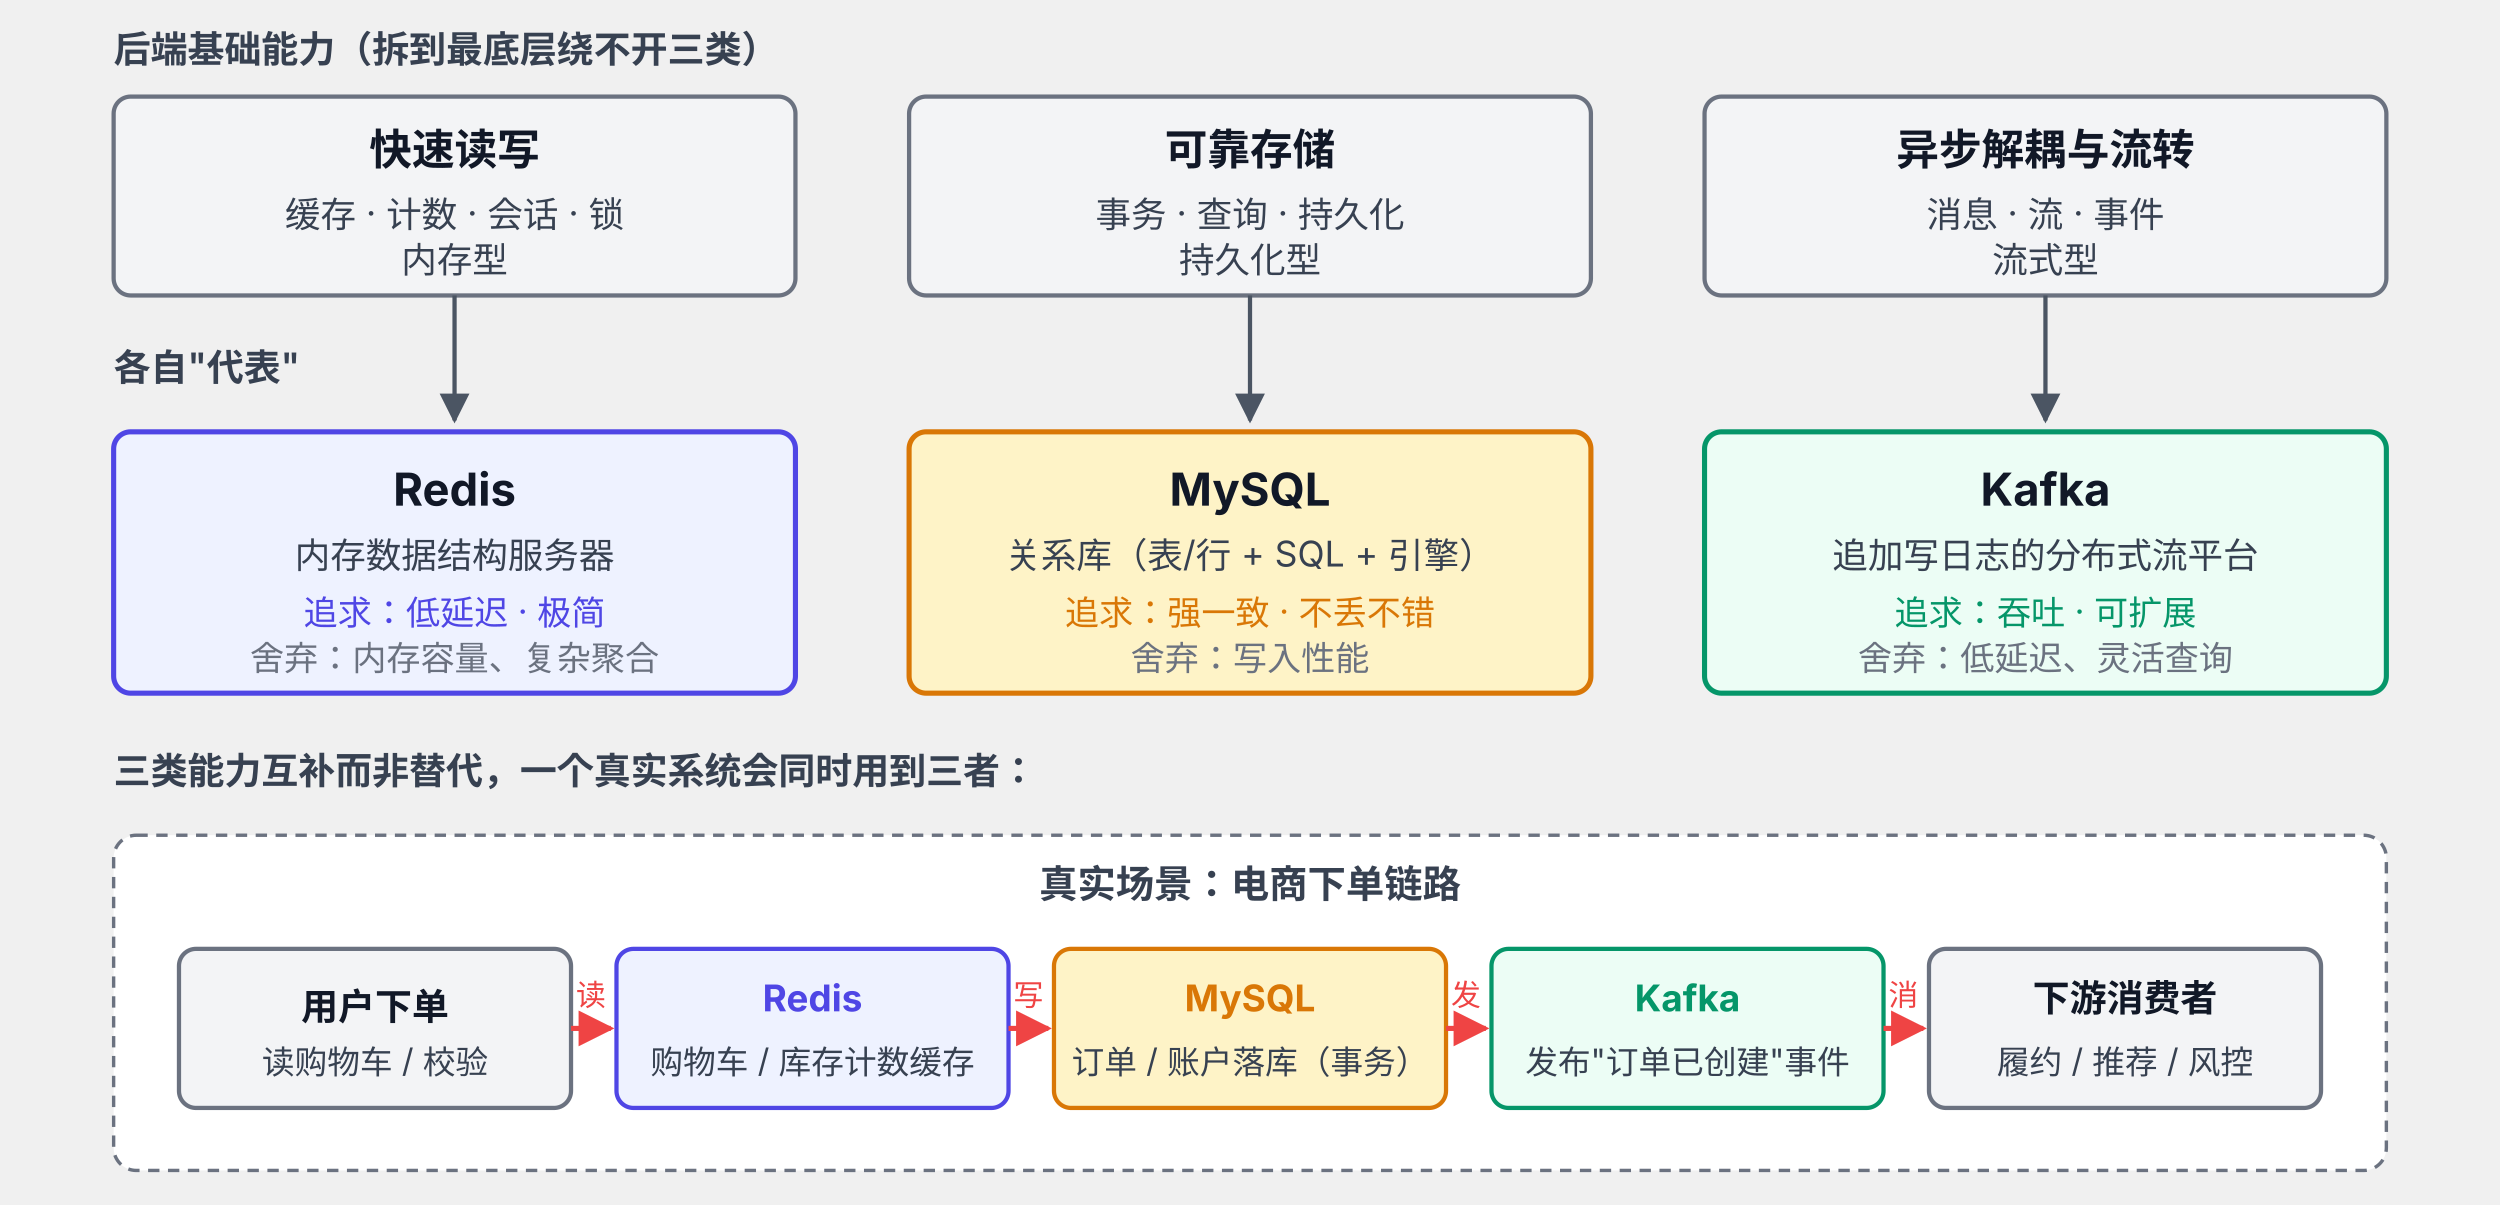
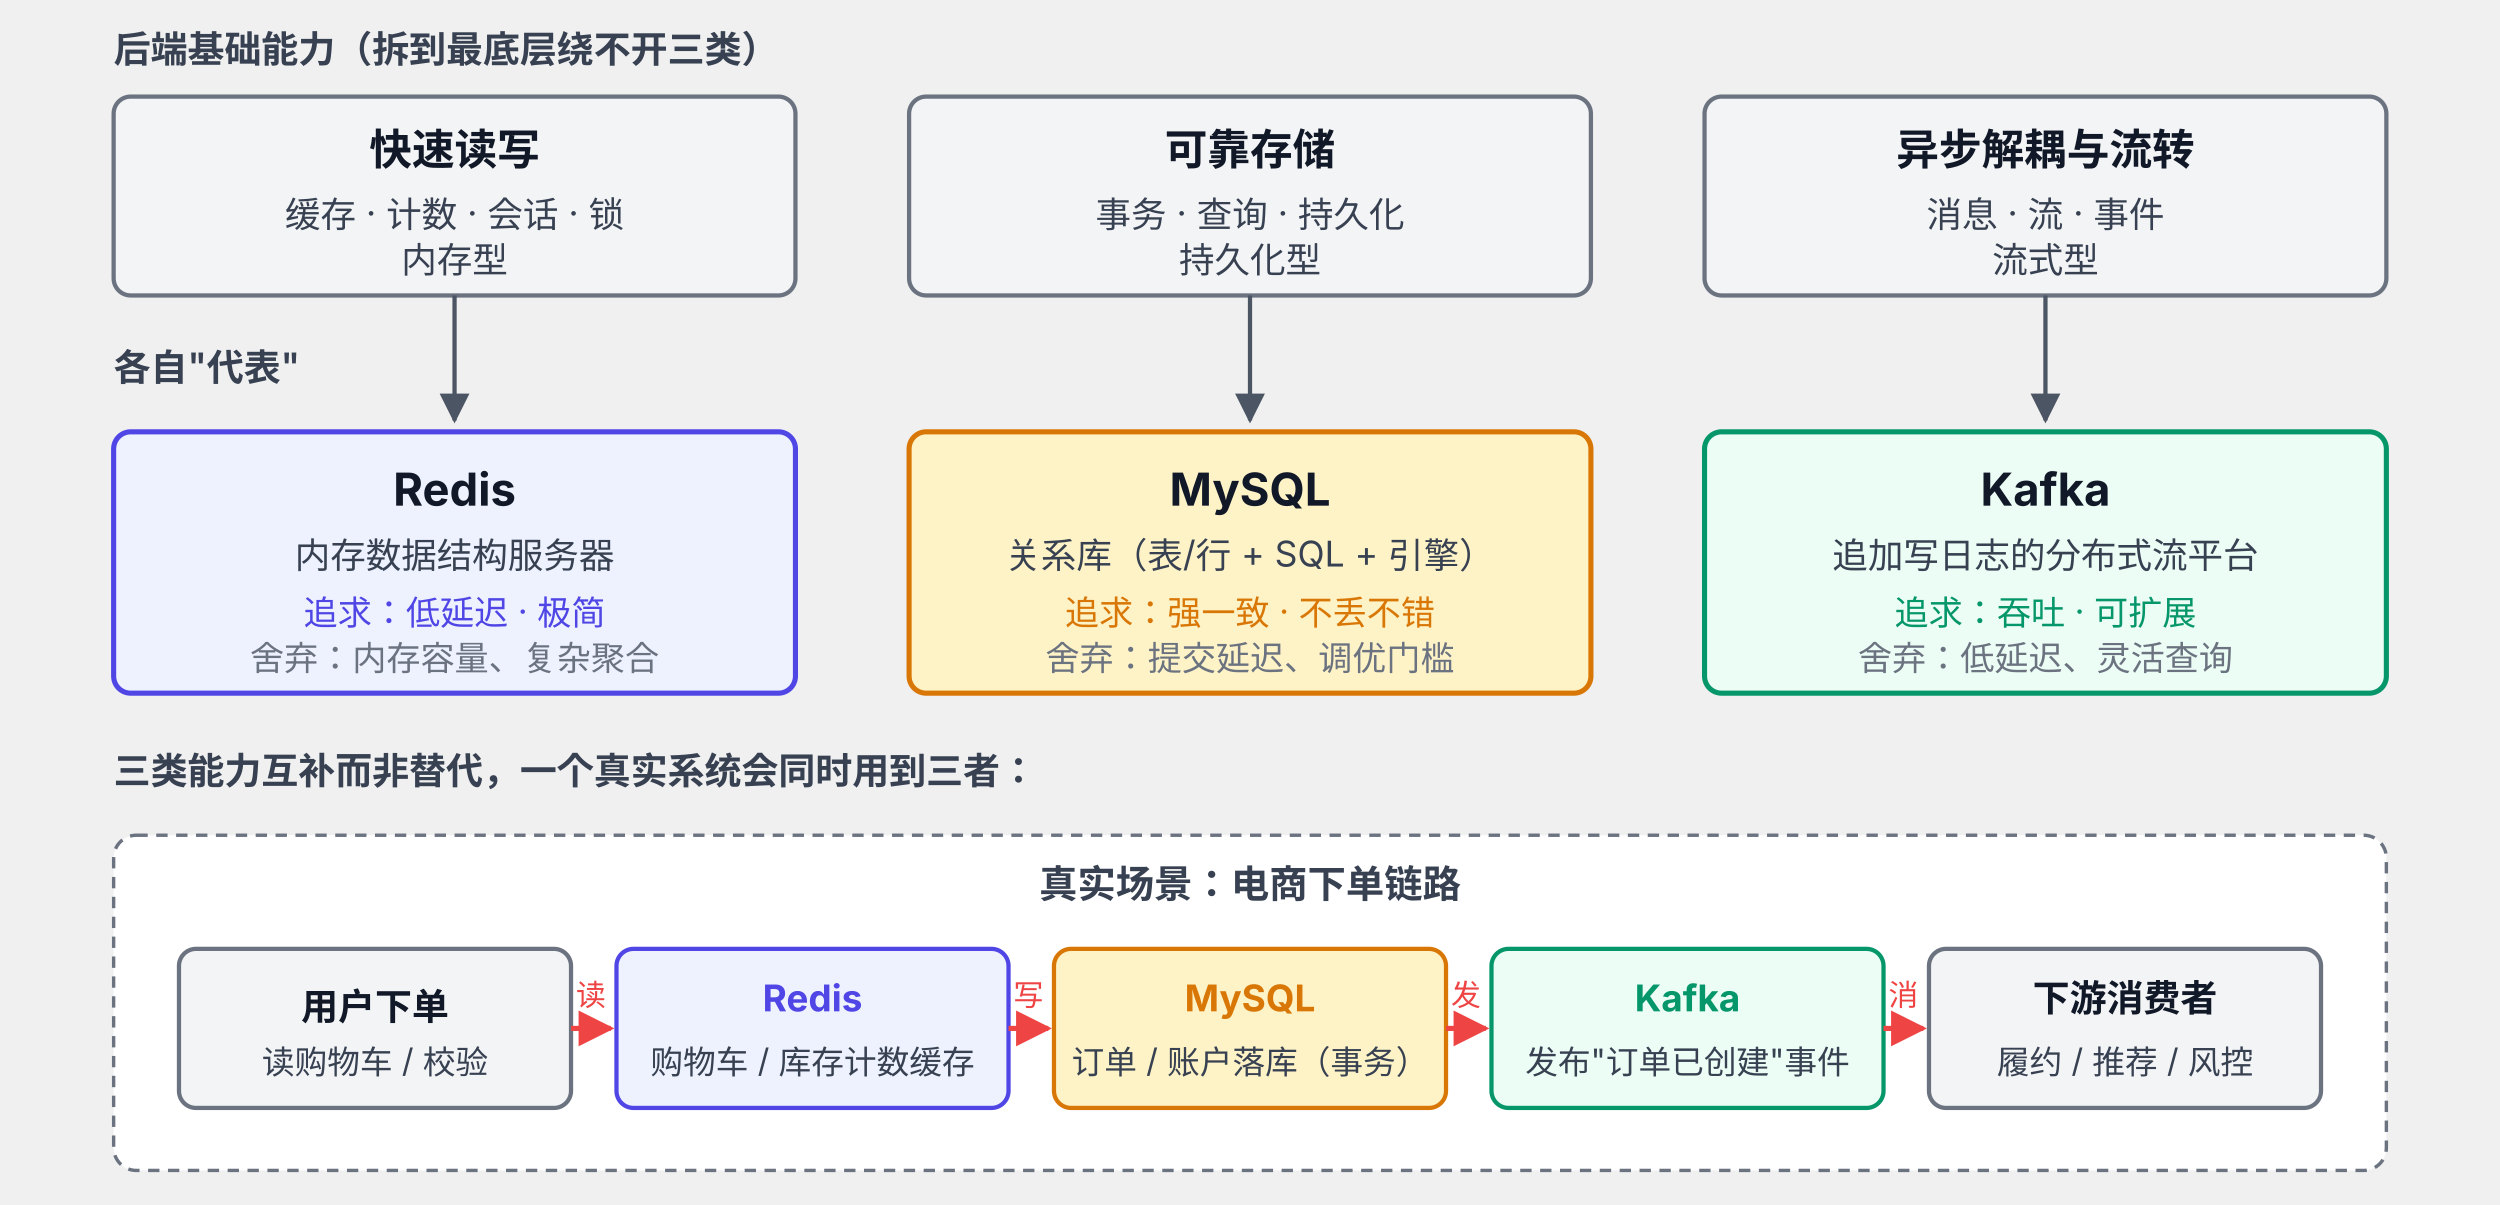
<svg xmlns="http://www.w3.org/2000/svg" viewBox="0 52 880 424" font-family="system-ui, -apple-system, 'PingFang SC', 'Microsoft YaHei', sans-serif">
  <defs>
    <marker id="arrow" viewBox="0 0 10 10" refX="9" refY="5" markerWidth="7" markerHeight="7" orient="auto-start-reverse">
      <path d="M0,0 L10,5 L0,10 z" fill="#4B5563" />
    </marker>
    <marker id="arrow-flow" viewBox="0 0 10 10" refX="9" refY="5" markerWidth="7" markerHeight="7" orient="auto-start-reverse">
      <path d="M0,0 L10,5 L0,10 z" fill="#EF4444" />
    </marker>
  </defs>
  <text x="40" y="74" font-size="13" font-weight="600" fill="#374151">后端基础能力（拆到最底层绕不开三类）</text>
  <rect x="40" y="86" width="240" height="70" rx="6" fill="#F3F4F6" stroke="#6B7280" stroke-width="1.5" />
  <text x="160" y="110" text-anchor="middle" font-size="15" font-weight="700" fill="#111827">快速读写</text>
  <text x="160" y="132" text-anchor="middle" font-size="12.5" fill="#374151">缓存 · 计数 · 会话 · 锁</text>
  <text x="160" y="148" text-anchor="middle" font-size="12.5" fill="#374151">内存型</text>
  <rect x="320" y="86" width="240" height="70" rx="6" fill="#F3F4F6" stroke="#6B7280" stroke-width="1.5" />
  <text x="440" y="110" text-anchor="middle" font-size="15" font-weight="700" fill="#111827">可靠存储</text>
  <text x="440" y="132" text-anchor="middle" font-size="12.5" fill="#374151">事务 · 查询 · 持久化</text>
  <text x="440" y="148" text-anchor="middle" font-size="12.5" fill="#374151">持久化型</text>
  <rect x="600" y="86" width="240" height="70" rx="6" fill="#F3F4F6" stroke="#6B7280" stroke-width="1.5" />
  <text x="720" y="110" text-anchor="middle" font-size="15" font-weight="700" fill="#111827">异步解耦与流转</text>
  <text x="720" y="132" text-anchor="middle" font-size="12.5" fill="#374151">消息 · 流 · 事件</text>
  <text x="720" y="148" text-anchor="middle" font-size="12.5" fill="#374151">流式型</text>
  <text x="40" y="186" font-size="13" font-weight="600" fill="#374151">各自"代表"</text>
  <line x1="160" y1="156" x2="160" y2="200" stroke="#4B5563" stroke-width="1.5" marker-end="url(#arrow)" />
  <line x1="440" y1="156" x2="440" y2="200" stroke="#4B5563" stroke-width="1.5" marker-end="url(#arrow)" />
  <line x1="720" y1="156" x2="720" y2="200" stroke="#4B5563" stroke-width="1.5" marker-end="url(#arrow)" />
  <rect x="40" y="204" width="240" height="92" rx="6" fill="#EEF2FF" stroke="#4F46E5" stroke-width="1.8" />
  <text x="160" y="230" text-anchor="middle" font-size="16" font-weight="700" fill="#111827">Redis</text>
  <text x="160" y="252" text-anchor="middle" font-size="12.5" fill="#374151">内存数据结构服务器</text>
  <text x="160" y="272" text-anchor="middle" font-size="12" fill="#4F46E5">追求：低延迟 · 极简</text>
  <text x="160" y="288" text-anchor="middle" font-size="12" fill="#6B7280">舍弃：内存容量、复杂聚合</text>
  <rect x="320" y="204" width="240" height="92" rx="6" fill="#FEF3C7" stroke="#D97706" stroke-width="1.8" />
  <text x="440" y="230" text-anchor="middle" font-size="16" font-weight="700" fill="#111827">MySQL</text>
  <text x="440" y="252" text-anchor="middle" font-size="12.5" fill="#374151">关系库（表/行 + SQL + 引擎）</text>
  <text x="440" y="272" text-anchor="middle" font-size="12" fill="#D97706">追求：强一致 · 不丢不错</text>
-   <text x="440" y="288" text-anchor="middle" font-size="12" fill="#6B7280">舍弃：写入性能</text>
+   <text x="440" y="288" text-anchor="middle" font-size="12" fill="#6B7280">舍弃：提交延迟、调优门槛</text>
  <rect x="600" y="204" width="240" height="92" rx="6" fill="#ECFDF5" stroke="#059669" stroke-width="1.8" />
  <text x="720" y="230" text-anchor="middle" font-size="16" font-weight="700" fill="#111827">Kafka</text>
  <text x="720" y="252" text-anchor="middle" font-size="12.5" fill="#374151">追加写日志的分布式流平台</text>
  <text x="720" y="272" text-anchor="middle" font-size="12" fill="#059669">追求：吞吐 · 可扩展</text>
  <text x="720" y="288" text-anchor="middle" font-size="12" fill="#6B7280">舍弃：低延迟、灵活查询</text>
  <text x="40" y="328" font-size="13" font-weight="600" fill="#374151">三类能力互补而非替代，一个真实系统会同时用到三者：</text>
  <rect x="40" y="346" width="800" height="118" rx="8" fill="#FFFFFF" stroke="#6B7280" stroke-width="1.2" stroke-dasharray="4 3" />
  <text x="440" y="368" text-anchor="middle" font-size="13.5" font-weight="600" fill="#374151">真实场景：电商下单链路</text>
  <rect x="63" y="386" width="138" height="56" rx="6" fill="#F3F4F6" stroke="#6B7280" stroke-width="1.5" />
  <text x="132" y="411" text-anchor="middle" font-size="13" font-weight="600" fill="#111827">用户下单</text>
  <text x="132" y="430" text-anchor="middle" font-size="11.5" fill="#374151">读购物车 / 校验</text>
  <rect x="217" y="386" width="138" height="56" rx="6" fill="#EEF2FF" stroke="#4F46E5" stroke-width="1.5" />
  <text x="286" y="408" text-anchor="middle" font-size="13" font-weight="700" fill="#4F46E5">Redis</text>
  <text x="286" y="430" text-anchor="middle" font-size="11.5" fill="#374151">购物车 / 库存计数缓存</text>
  <rect x="371" y="386" width="138" height="56" rx="6" fill="#FEF3C7" stroke="#D97706" stroke-width="1.5" />
  <text x="440" y="408" text-anchor="middle" font-size="13" font-weight="700" fill="#D97706">MySQL</text>
  <text x="440" y="430" text-anchor="middle" font-size="11.5" fill="#374151">订单 / 账户落库（事务）</text>
  <rect x="525" y="386" width="138" height="56" rx="6" fill="#ECFDF5" stroke="#059669" stroke-width="1.5" />
  <text x="594" y="408" text-anchor="middle" font-size="13" font-weight="700" fill="#059669">Kafka</text>
  <text x="594" y="430" text-anchor="middle" font-size="11.5" fill="#374151">发布"订单已创建"事件</text>
  <rect x="679" y="386" width="138" height="56" rx="6" fill="#F3F4F6" stroke="#6B7280" stroke-width="1.5" />
  <text x="748" y="408" text-anchor="middle" font-size="13" font-weight="600" fill="#111827">下游消费者</text>
  <text x="748" y="430" text-anchor="middle" font-size="11.5" fill="#374151">履约 / 推荐 / 风控</text>
  <line x1="201" y1="414" x2="215" y2="414" stroke="#EF4444" stroke-width="1.8" marker-end="url(#arrow-flow)" />
  <line x1="355" y1="414" x2="369" y2="414" stroke="#EF4444" stroke-width="1.8" marker-end="url(#arrow-flow)" />
  <line x1="509" y1="414" x2="523" y2="414" stroke="#EF4444" stroke-width="1.8" marker-end="url(#arrow-flow)" />
  <line x1="663" y1="414" x2="677" y2="414" stroke="#EF4444" stroke-width="1.8" marker-end="url(#arrow-flow)" />
  <text x="208" y="406" text-anchor="middle" font-size="10.5" fill="#EF4444">读</text>
  <text x="362" y="406" text-anchor="middle" font-size="10.5" fill="#EF4444">写</text>
  <text x="516" y="406" text-anchor="middle" font-size="10.5" fill="#EF4444">发</text>
  <text x="670" y="406" text-anchor="middle" font-size="10.5" fill="#EF4444">消</text>
</svg>
